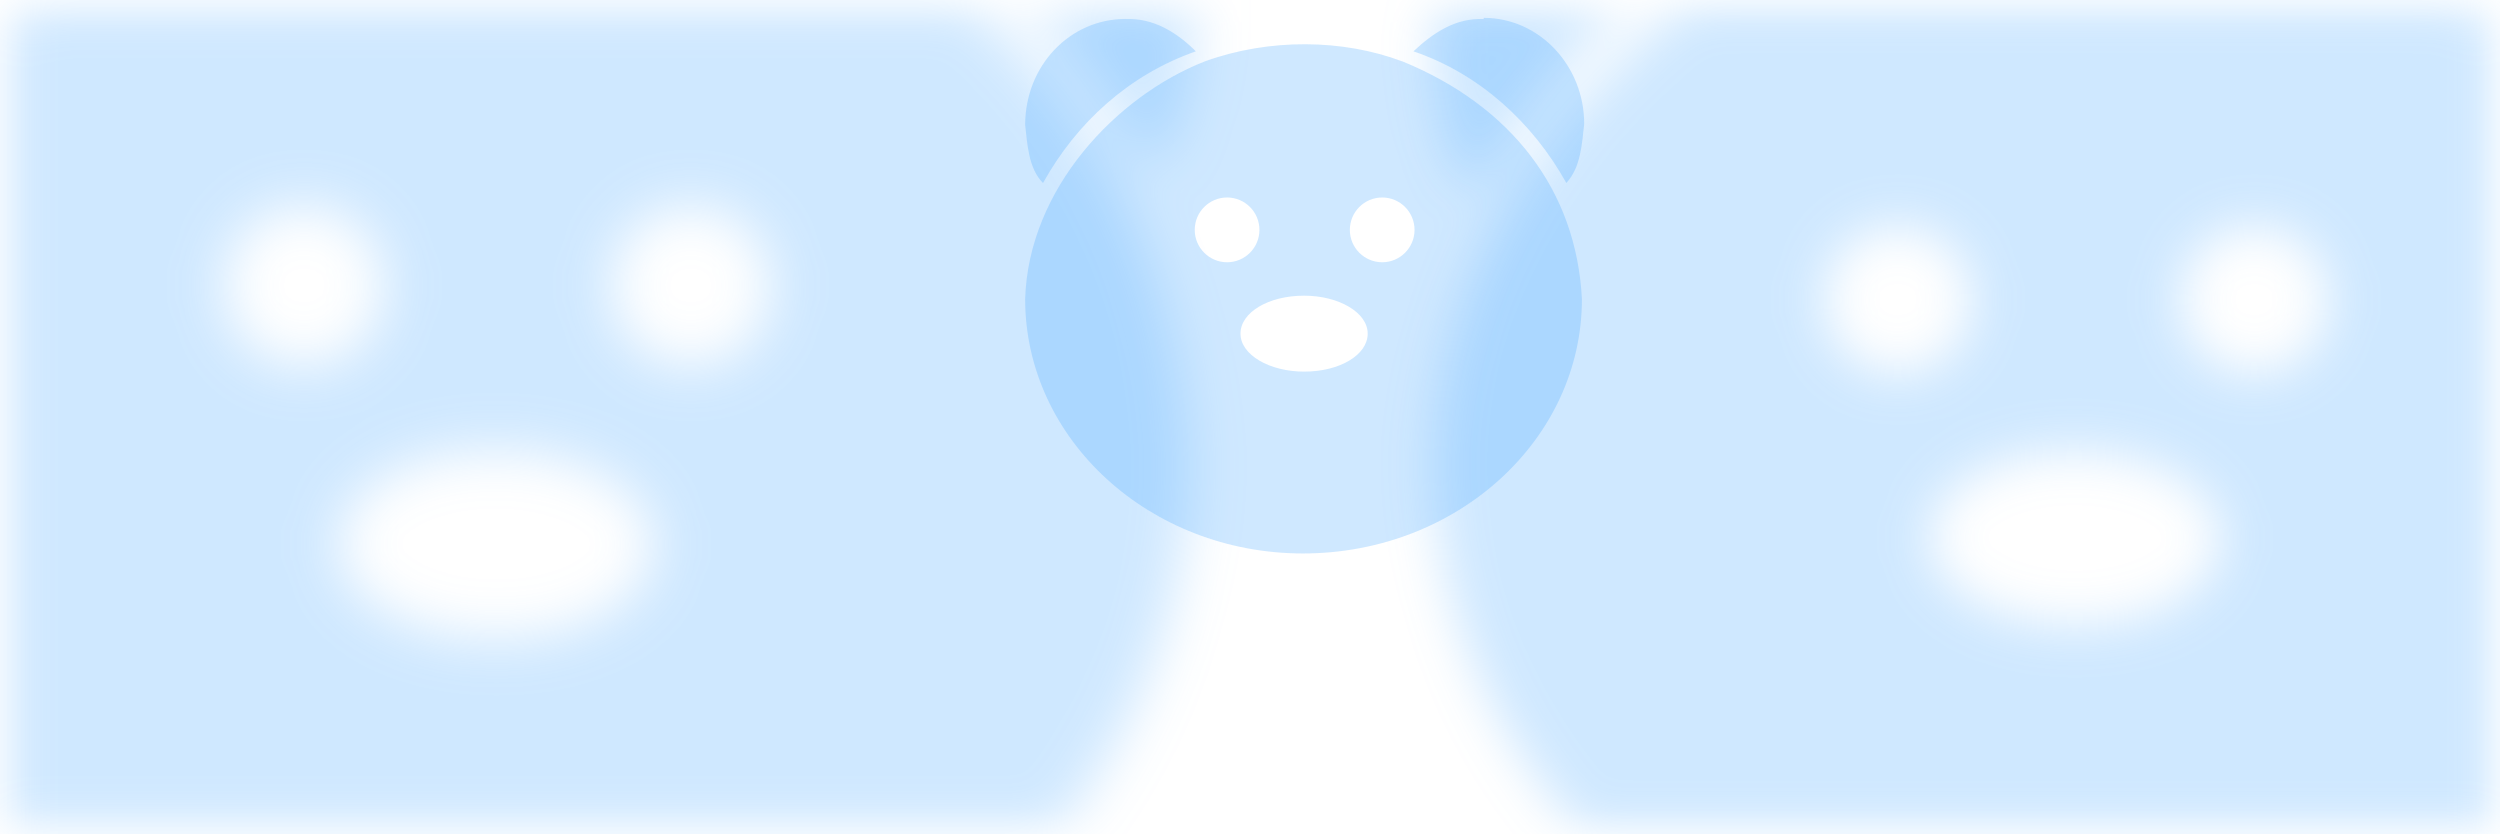
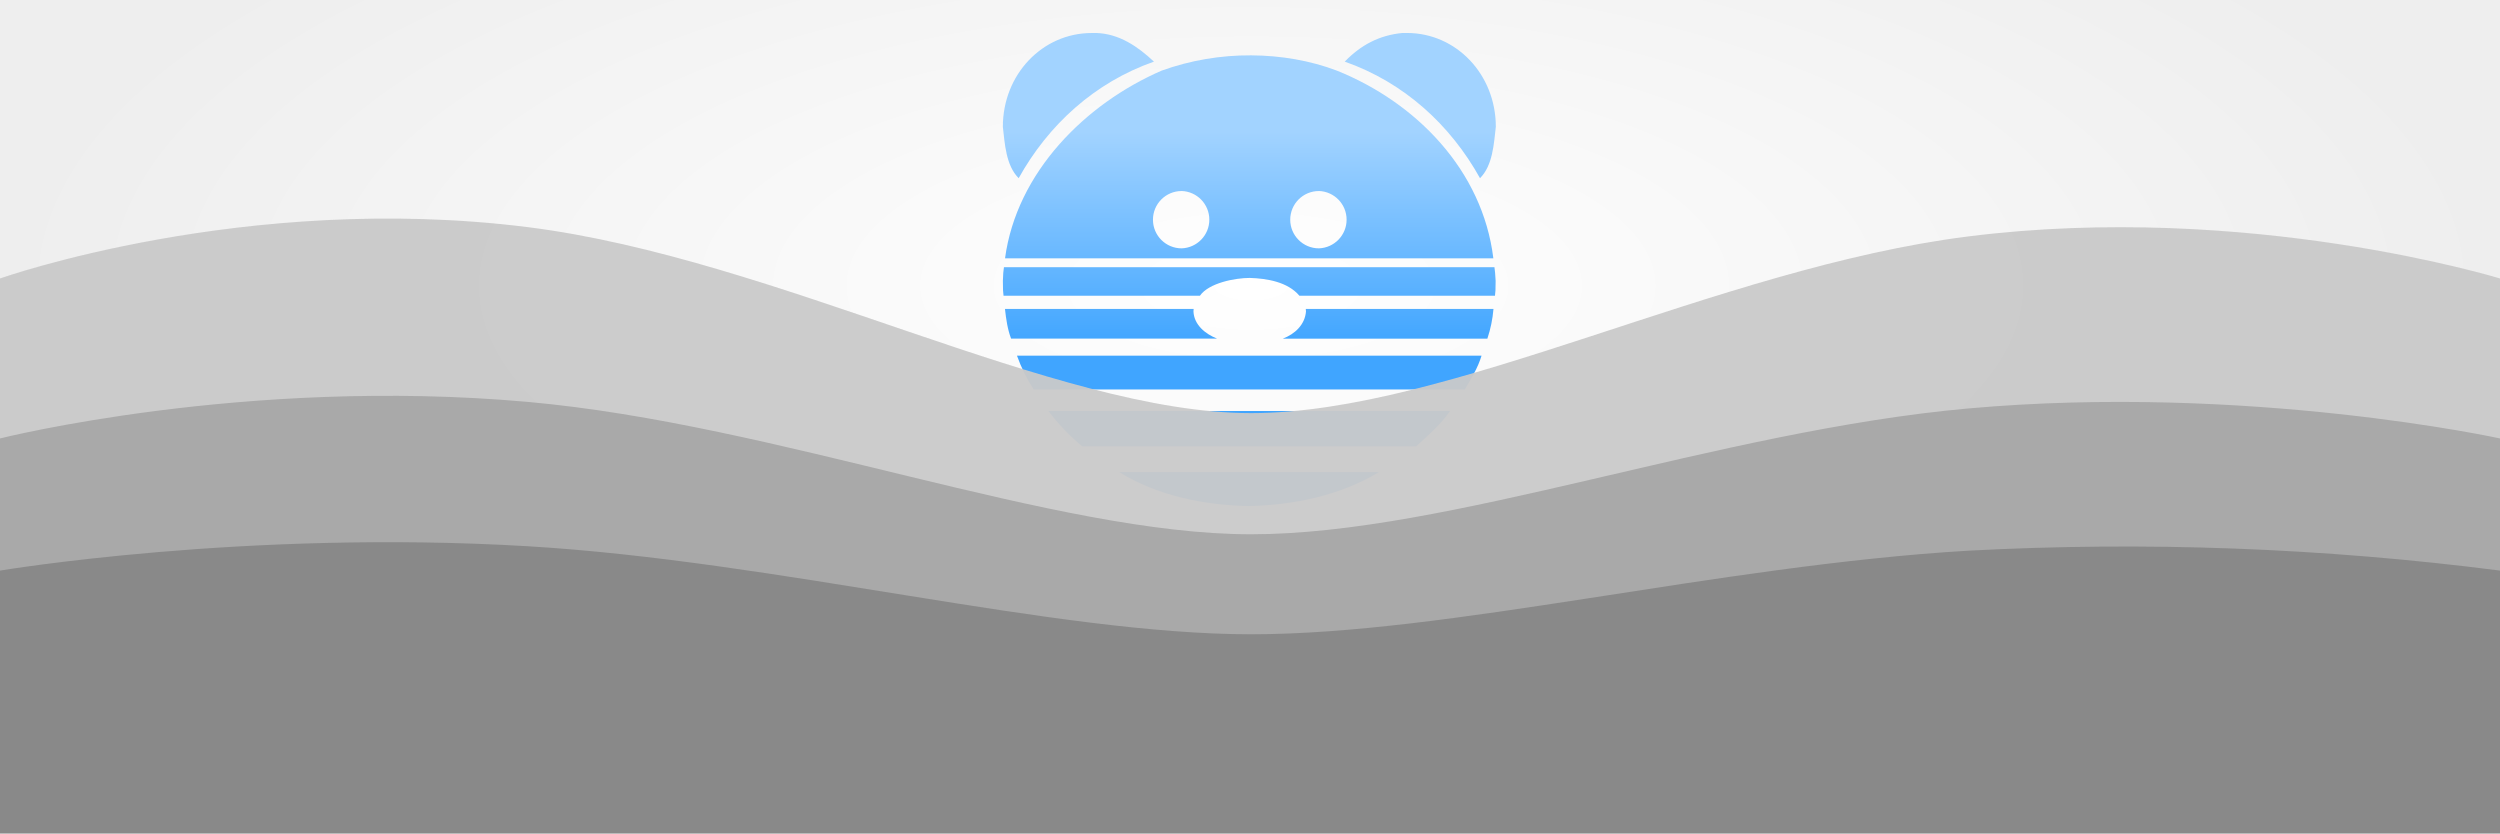
- <svg xmlns="http://www.w3.org/2000/svg" width="1200" height="400" viewBox="0 0 318 106">
-   <defs>
-     <filter id="b" width="1.09" height="1.1" x="-.05" y="-.05" color-interpolation-filters="sRGB">
-       <feGaussianBlur stdDeviation="2.13" />
-     </filter>
-     <filter id="a" width="1.09" height="1.1" x="-.05" y="-.05" color-interpolation-filters="sRGB">
-       <feGaussianBlur stdDeviation="2.13" />
-     </filter>
-   </defs>
-   <path fill="#40a5ff" fill-opacity=".25" d="M85.6 8.7c21.28 8.68 33.88 25.19 34.97 46.26 0 27.37-24.33 49.52-54.3 49.52-29.77 0-54.1-22.15-54.1-49.52.66-21.5 17.82-39.53 34.98-46.27 12.6-4.56 26.93-4.34 38.44 0zM66.47 54.3c-6.95 0-12.38 3.26-12.38 7.4 0 4.12 5.65 7.38 12.38 7.38 6.95 0 12.38-3.26 12.38-7.39s-5.65-7.38-12.38-7.38zm15.2-19.1a6.3 6.3 0 00-6.3 6.3 6.3 6.3 0 106.3-6.3zm-30.19 0a6.3 6.3 0 00-6.3 6.3 6.3 6.3 0 106.3-6.3zM31.72.43c5.44-.22 10 2.6 13.69 6.3-13.03 4.56-23.24 13.9-29.76 25.63-2.82-2.83-3.04-7.6-3.48-11.3C12.18 9.56 20.88.44 31.73.44zm69.73 0c-5.43-.22-9.77 2.6-13.68 6.3 12.81 4.34 23.24 13.9 29.76 25.63 2.82-3.04 3.04-7.6 3.47-11.52C121 9.56 112.31.22 101.45.22z" filter="url(#a)" transform="translate(-45.2 -31.32) scale(1.62956)" style="mix-blend-mode:normal" />
-   <path fill="#40a5ff" fill-opacity=".25" d="M178.37 7.8c13.91 5.69 22.15 16.47 22.85 30.24 0 17.89-15.9 32.36-35.48 32.36-19.45 0-35.34-14.47-35.34-32.36.42-14.05 11.64-25.83 22.85-30.23 8.23-2.98 17.6-2.84 25.12 0zm-12.49 29.81c-4.54 0-8.09 2.13-8.09 4.83s3.7 4.83 8.1 4.83c4.53 0 8.08-2.13 8.08-4.83s-3.69-4.83-8.09-4.83zm9.94-12.49a4.12 4.12 0 00-4.12 4.12 4.12 4.12 0 004.12 4.12 4.12 4.12 0 004.11-4.12 4.12 4.12 0 00-4.11-4.12zm-19.73 0a4.12 4.12 0 00-4.12 4.12 4.12 4.12 0 004.12 4.12 4.12 4.12 0 004.11-4.12 4.12 4.12 0 00-4.11-4.12zm-12.92-22.7c3.55-.15 6.53 1.7 8.94 4.11-8.51 2.98-15.18 9.08-19.44 16.75-1.85-1.85-1.99-4.97-2.27-7.38 0-7.52 5.67-13.49 12.77-13.49zm45.56 0c-3.54-.15-6.38 1.7-8.94 4.11 8.38 2.84 15.19 9.08 19.45 16.75 1.84-1.99 1.98-4.97 2.27-7.52 0-7.38-5.68-13.49-12.78-13.49z" />
-   <path fill="#40a5ff" fill-opacity=".25" d="M85.6 8.7c21.28 8.68 33.88 25.19 34.97 46.26 0 27.37-24.33 49.52-54.3 49.52-29.77 0-54.1-22.15-54.1-49.52.66-21.5 17.82-39.53 34.98-46.27 12.6-4.56 26.93-4.34 38.44 0zM66.47 54.3c-6.95 0-12.38 3.26-12.38 7.4 0 4.12 5.65 7.38 12.38 7.38 6.95 0 12.38-3.26 12.38-7.39s-5.65-7.38-12.38-7.38zm15.2-19.1a6.3 6.3 0 00-6.3 6.3 6.3 6.3 0 106.3-6.3zm-30.19 0a6.3 6.3 0 00-6.3 6.3 6.3 6.3 0 106.3-6.3zM31.72.43c5.44-.22 10 2.6 13.69 6.3-13.03 4.56-23.24 13.9-29.76 25.63-2.82-2.83-3.04-7.6-3.48-11.3C12.18 9.56 20.88.44 31.73.44zm69.73 0c-5.43-.22-9.77 2.6-13.68 6.3 12.81 4.34 23.24 13.9 29.76 25.63 2.82-3.04 3.04-7.6 3.47-11.52C121 9.56 112.31.22 101.45.22z" filter="url(#b)" transform="translate(164.1 -24.21) scale(1.50169)" />
+ <svg xmlns="http://www.w3.org/2000/svg" height="400" viewBox="0 0 318 106" width="1200">
+   <linearGradient id="a" gradientUnits="userSpaceOnUse" x1="102.68" x2="102.68" y1="56.59" y2="121.2">
+     <stop offset="0" stop-color="#a2d3ff" />
+     <stop offset="1" stop-color="#40a5ff" />
+   </linearGradient>
+   <radialGradient id="b" cx="159.14" cy="3.06" gradientTransform="matrix(1 0 0 .399 0 35.13)" gradientUnits="userSpaceOnUse" r="159">
+     <stop offset="0" stop-color="#fff" />
+     <stop offset="1" stop-color="#eee" />
+   </radialGradient>
+   <path d="m0 0h318v106h-318z" fill="url(#b)" />
+   <g fill="url(#a)" transform="matrix(.42094 0 0 .42094 116.74 -7.04)">
+     <path d="m139.34 159.4c-11.84 7.1-25.68 9.92-39.32 10.24-13.46-.27-27.5-3.07-39.1-10.24zm21.49-18.48c-2.8 4.1-6.6 7.35-10.24 10.67h-100.89a63.7 63.7 0 0 1 -10.21-10.67zm9.53-16.71c-1.1 3.67-3.13 6.94-5.07 10.2h-130.25a48.41 48.41 0 0 1 -5.06-10.2zm3.61-14.13a38.42 38.42 0 0 1 -1.85 8.98h-61.82c3.64-1.37 6.68-4.2 7.01-8.2l-.06-.78zm-90.6 0-.06.77c.2 4.07 3.6 6.8 7.14 8.2h-62.25c-1.09-2.88-1.51-5.94-1.85-8.97zm90.89-12.62c.28 2.34.14.96.36 4.14-.1 3.83.03 2.34-.2 4.49h-59.1c-3.52-4.2-9.89-5.23-15-5.38-4.39 0-12.35 1.49-15.06 5.38h-59.34c-.24-2.15-.1-.66-.2-4.5.17-3.21.03-1.83.32-4.13zm-73.54-64.01c9.07.04 17.95 1.6 25.86 4.59 24.1 9.67 44.1 30.18 47.35 56.74h-147.56c3.51-25.98 24.22-46.7 47.38-56.74a78.7 78.7 0 0 1 26.97-4.59zm-21 41a8.66 8.66 0 1 0 .02 17.32 8.67 8.67 0 0 0 -.02-17.33zm41.48 0a8.66 8.66 0 1 0 .02 17.32 8.67 8.67 0 0 0 -.02-17.33z" />
+     <path d="m53.95 26.69c6.92.23 12.54 4.08 17.42 8.66-17.9 6.27-31.93 19.1-40.88 35.22-3.88-3.88-4.18-10.45-4.78-15.52 0-15.82 11.94-28.35 26.86-28.35zm92.49 0h1.38c14.92 0 26.86 12.54 26.86 28.36-.6 5.07-.9 11.64-4.78 15.52-8.95-16.12-22.98-28.95-40.88-35.22 4.9-5.05 10.44-7.98 17.42-8.66z" />
+   </g>
+   <path d="m0 35.42s31.2-11.06 67.12-6.53c31.8 4 67.01 23.66 92.02 23.66 25.11 0 59.33-18.45 91.17-22.47 35.66-4.51 67.69 5.34 67.69 5.34v70.58h-318z" fill="#cacaca" opacity=".95" />
+   <path d="m0 55.77s31.2-7.87 67.12-4.65c31.8 2.85 67.01 16.84 92.02 16.84 25.11 0 59.33-13.13 91.17-16 35.66-3.2 67.69 3.81 67.69 3.81v50.23h-318z" fill="#a9a9a9" />
+   <path d="m0 72.58s31.2-5.24 67.12-3.1c31.8 1.9 67.01 11.2 92.02 11.2 25.11 0 59.33-8.73 91.17-10.63a373.71 373.71 0 0 1 67.69 2.53v33.42h-318z" fill="#898989" />
</svg>
